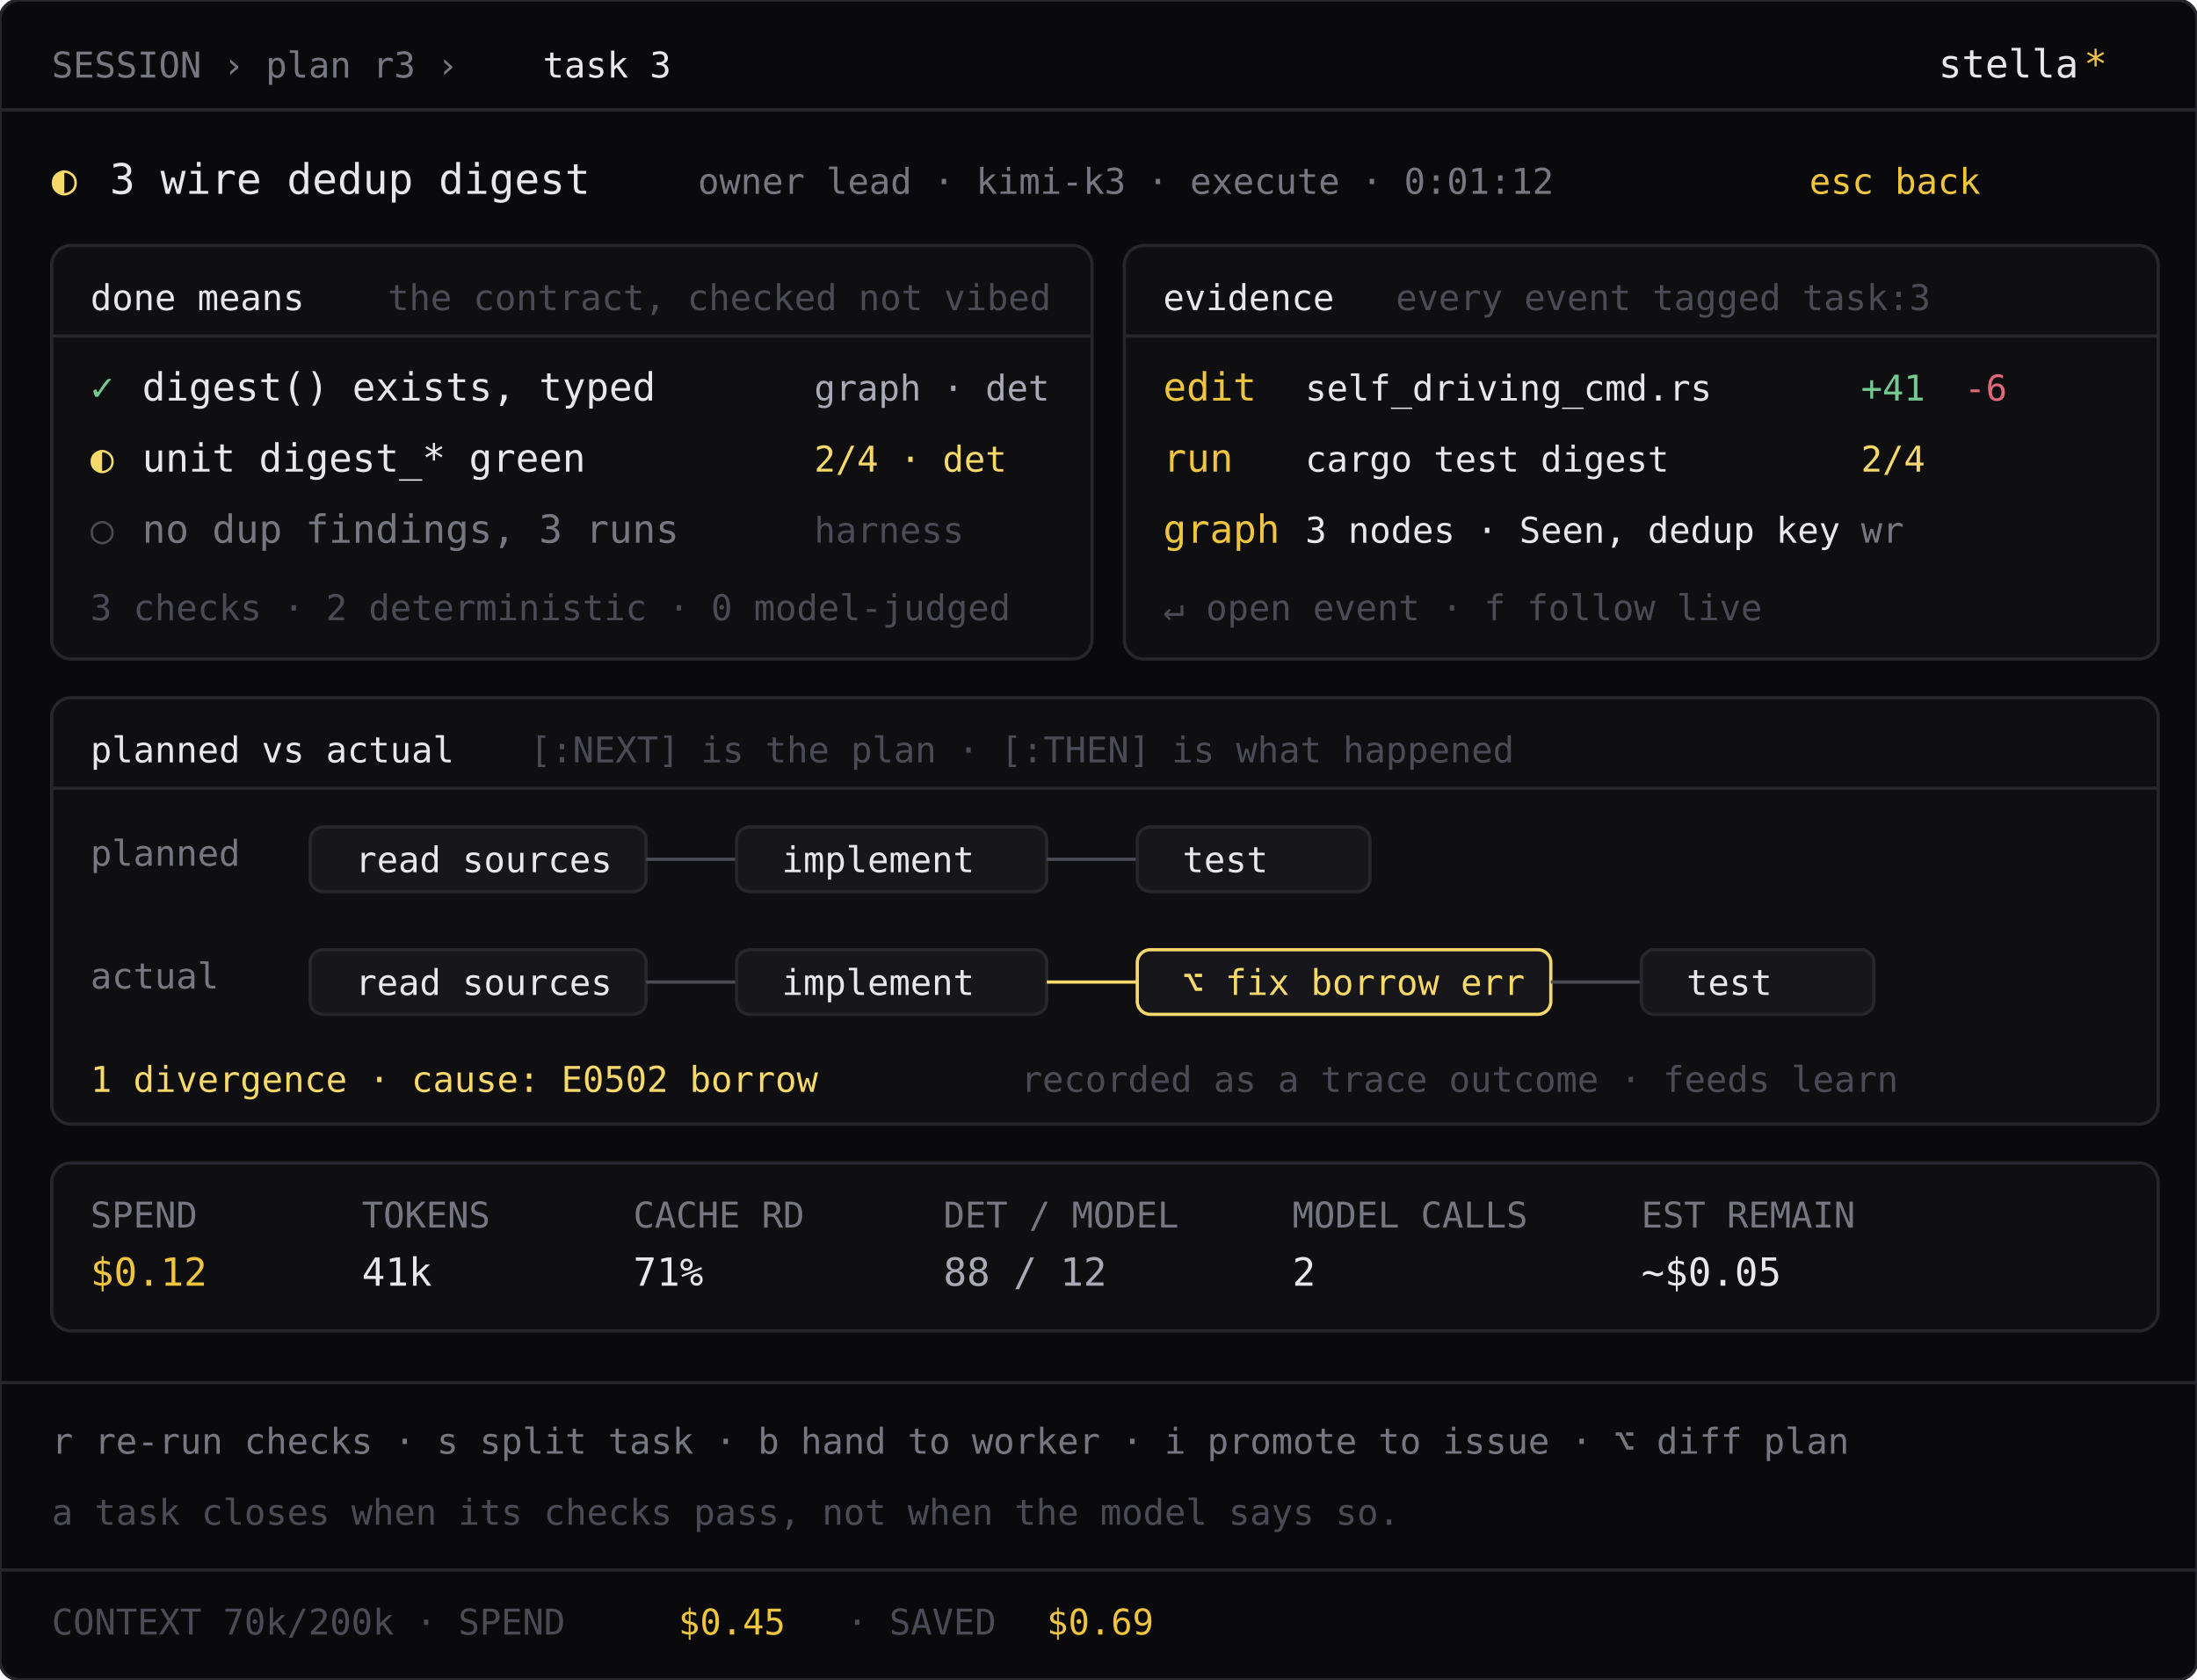
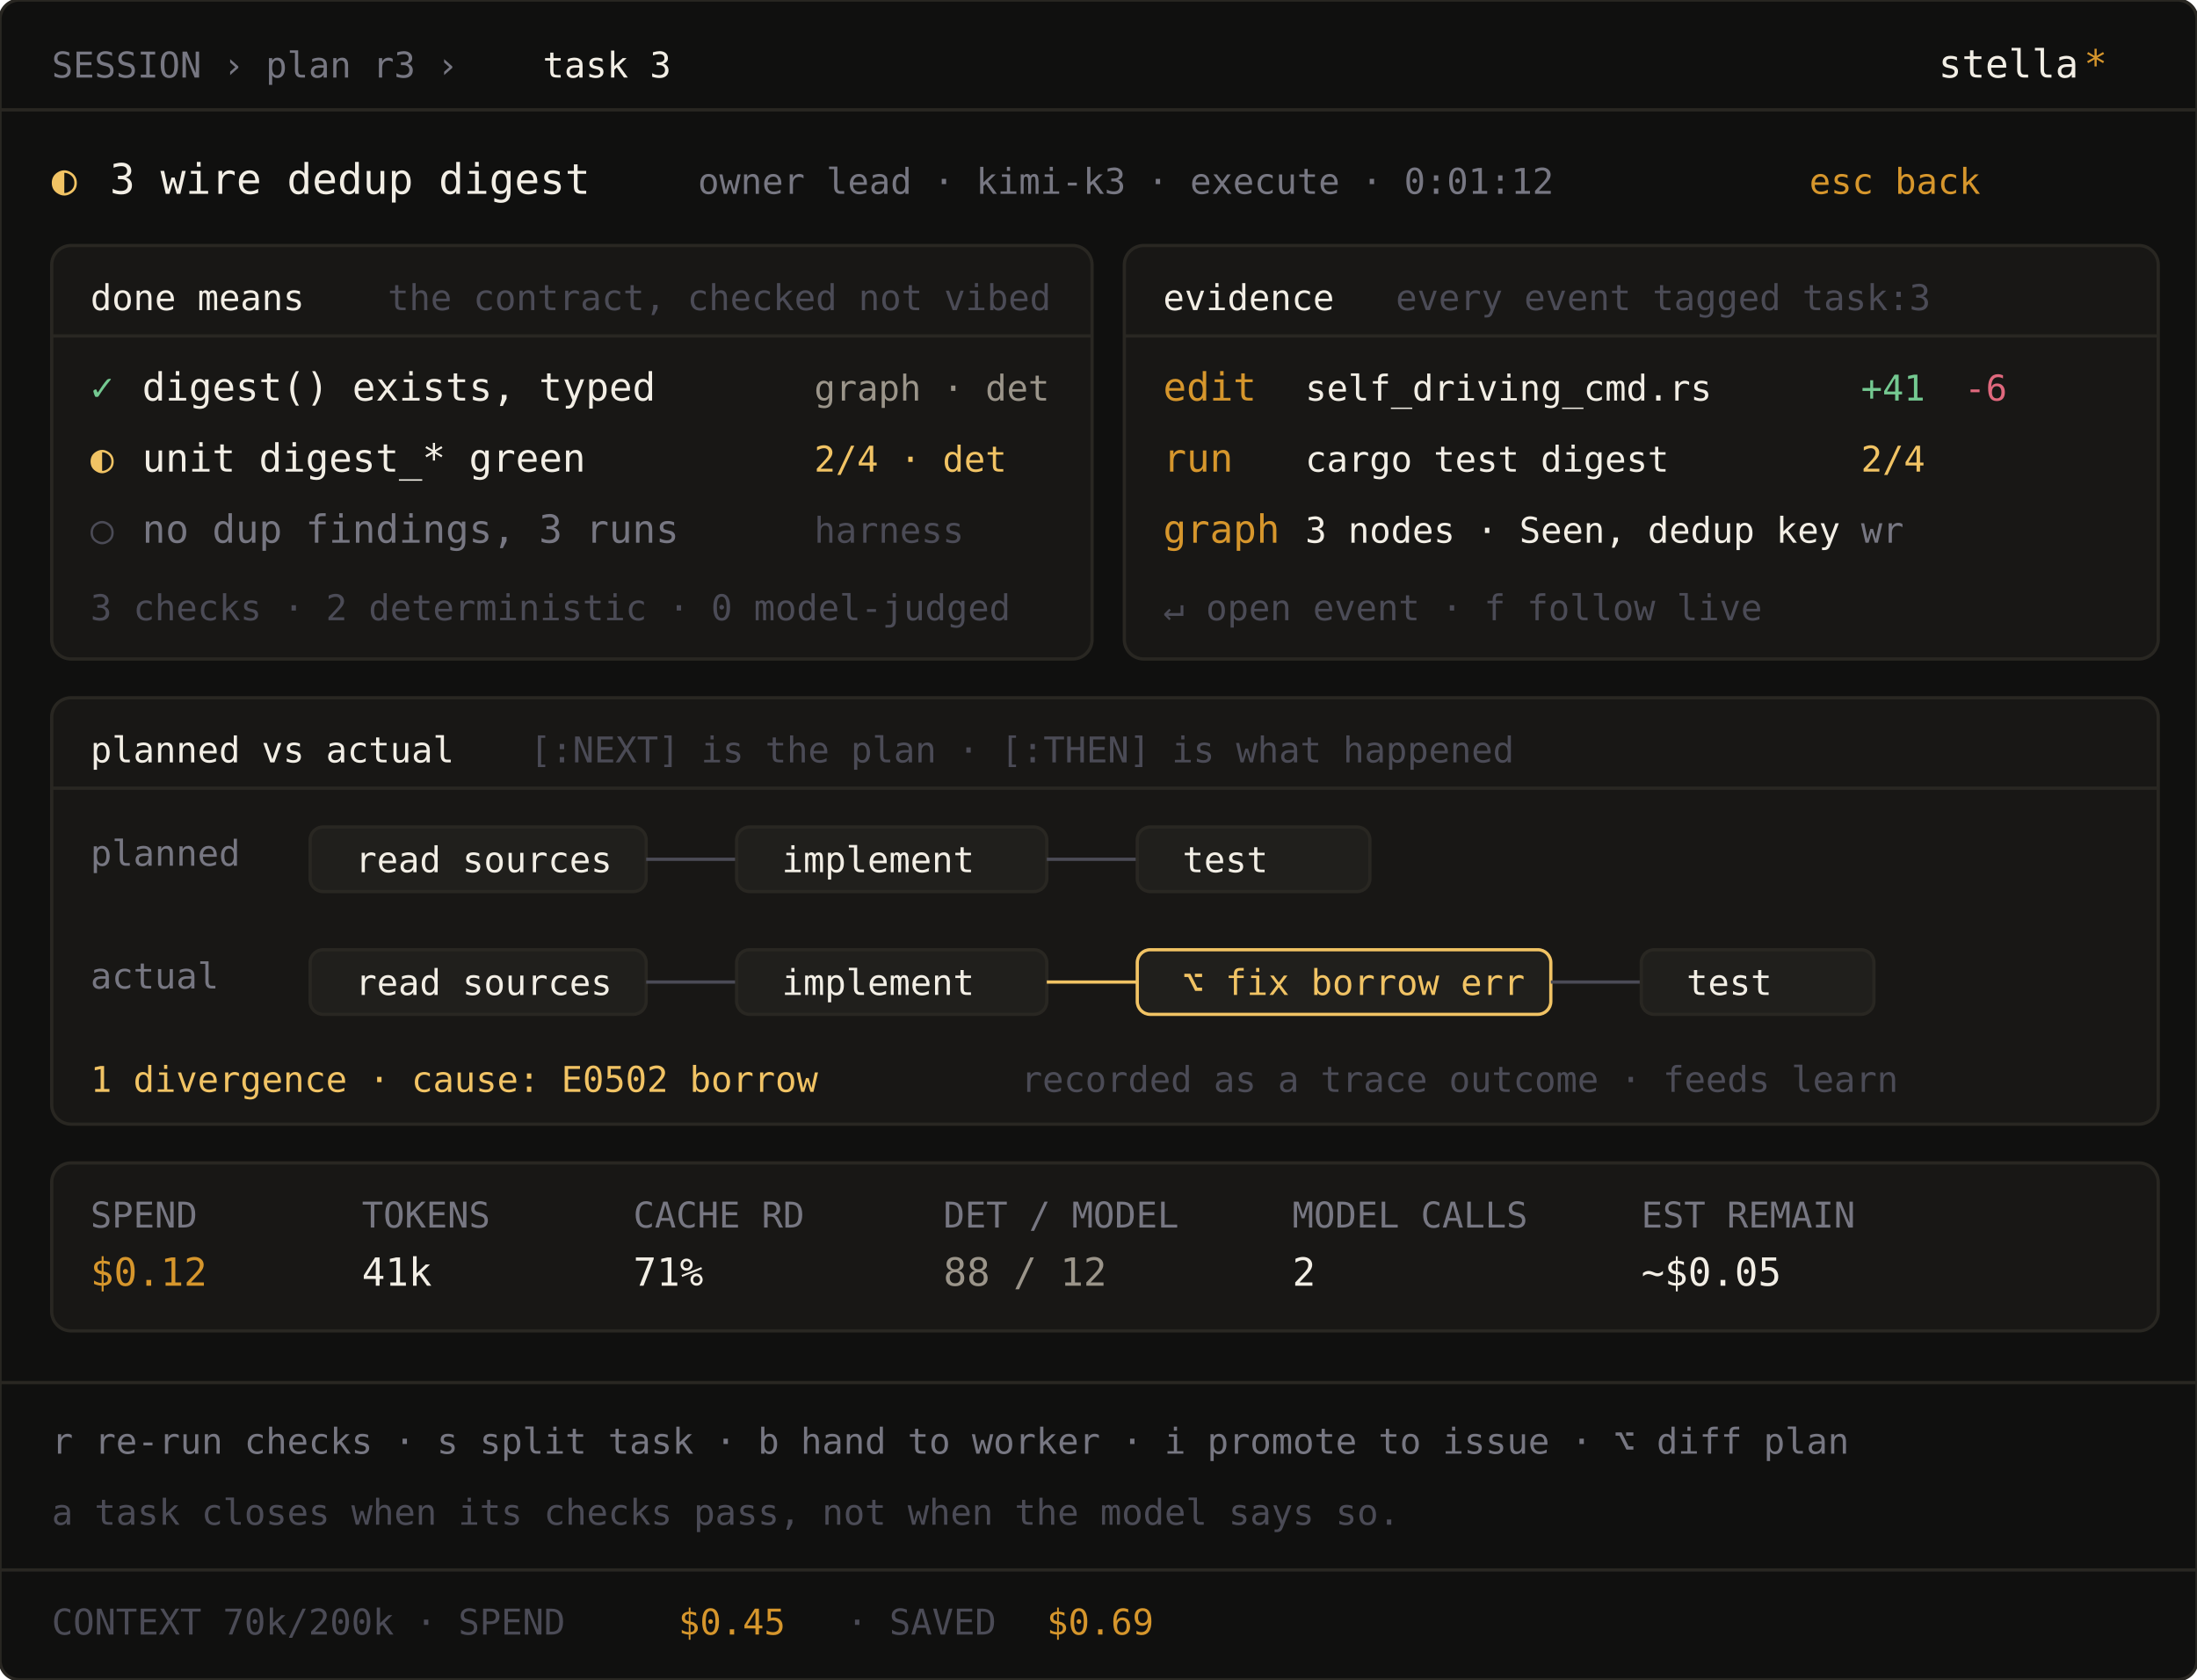
<svg xmlns="http://www.w3.org/2000/svg" viewBox="0 0 680 520" width="680" height="520" font-family="DejaVu Sans Mono, JetBrains Mono, monospace">
-   <rect x="0" y="0" width="680" height="520" rx="6" fill="#0A0A0C" stroke="#26262C" stroke-width="1" />
+   <rect x="0" y="0" width="680" height="520" rx="6" fill="#10100F" stroke="#292722" stroke-width="1" />
  <text x="16" y="24" font-size="11" fill="#777782">SESSION › plan r3 ›</text>
-   <text x="168" y="24" font-size="11" fill="#E8E8EC">task 3</text>
-   <text x="600" y="24" font-size="12" fill="#E8E8EC" font-weight="500">stella</text>
-   <text x="645" y="24" font-size="12" fill="#EFC53F" font-weight="500">*</text>
-   <line x1="0" y1="34" x2="680" y2="34" stroke="#26262C" stroke-width="1" />
-   <text x="16" y="60" font-size="13" fill="#F7D96B">◐</text>
-   <text x="34" y="60" font-size="13" fill="#E8E8EC" font-weight="500">3 wire dedup digest</text>
+   <text x="168" y="24" font-size="11" fill="#F2EEE5">task 3</text>
+   <text x="600" y="24" font-size="12" fill="#F2EEE5" font-weight="500">stella</text>
+   <text x="645" y="24" font-size="12" fill="#D6962C" font-weight="500">*</text>
+   <line x1="0" y1="34" x2="680" y2="34" stroke="#292722" stroke-width="1" />
+   <text x="16" y="60" font-size="13" fill="#F1C364">◐</text>
+   <text x="34" y="60" font-size="13" fill="#F2EEE5" font-weight="500">3 wire dedup digest</text>
  <text x="216" y="60" font-size="11" fill="#777782">owner lead · kimi-k3 · execute · 0:01:12</text>
-   <text x="560" y="60" font-size="11" fill="#EFC53F">esc back</text>
-   <rect x="16" y="76" width="322" height="128" rx="6" fill="#0F0F12" stroke="#26262C" stroke-width="1" />
-   <text x="28" y="96" font-size="11" fill="#E8E8EC" font-weight="500">done means</text>
+   <text x="560" y="60" font-size="11" fill="#D6962C">esc back</text>
+   <rect x="16" y="76" width="322" height="128" rx="6" fill="#181715" stroke="#292722" stroke-width="1" />
+   <text x="28" y="96" font-size="11" fill="#F2EEE5" font-weight="500">done means</text>
  <text x="120" y="96" font-size="11" fill="#4B4B56">the contract, checked not vibed</text>
-   <line x1="16" y1="104" x2="338" y2="104" stroke="#26262C" stroke-width="1" />
+   <line x1="16" y1="104" x2="338" y2="104" stroke="#292722" stroke-width="1" />
  <text x="28" y="124" font-size="12" fill="#74C991">✓</text>
-   <text x="44" y="124" font-size="12" fill="#E8E8EC">digest() exists, typed</text>
-   <text x="252" y="124" font-size="11" fill="#A9AAB5">graph · det</text>
-   <text x="28" y="146" font-size="12" fill="#F7D96B">◐</text>
-   <text x="44" y="146" font-size="12" fill="#E8E8EC">unit digest_* green</text>
-   <text x="252" y="146" font-size="11" fill="#F7D96B">2/4 · det</text>
+   <text x="44" y="124" font-size="12" fill="#F2EEE5">digest() exists, typed</text>
+   <text x="252" y="124" font-size="11" fill="#9B958A">graph · det</text>
+   <text x="28" y="146" font-size="12" fill="#F1C364">◐</text>
+   <text x="44" y="146" font-size="12" fill="#F2EEE5">unit digest_* green</text>
+   <text x="252" y="146" font-size="11" fill="#F1C364">2/4 · det</text>
  <text x="28" y="168" font-size="12" fill="#4B4B56">○</text>
  <text x="44" y="168" font-size="12" fill="#777782">no dup findings, 3 runs</text>
  <text x="252" y="168" font-size="11" fill="#4B4B56">harness</text>
  <text x="28" y="192" font-size="11" fill="#4B4B56">3 checks · 2 deterministic · 0 model-judged</text>
-   <rect x="348" y="76" width="320" height="128" rx="6" fill="#0F0F12" stroke="#26262C" stroke-width="1" />
-   <text x="360" y="96" font-size="11" fill="#E8E8EC" font-weight="500">evidence</text>
+   <rect x="348" y="76" width="320" height="128" rx="6" fill="#181715" stroke="#292722" stroke-width="1" />
+   <text x="360" y="96" font-size="11" fill="#F2EEE5" font-weight="500">evidence</text>
  <text x="432" y="96" font-size="11" fill="#4B4B56">every event tagged task:3</text>
-   <line x1="348" y1="104" x2="668" y2="104" stroke="#26262C" stroke-width="1" />
-   <text x="360" y="124" font-size="12" fill="#EFC53F">edit</text>
-   <text x="404" y="124" font-size="11" fill="#E8E8EC">self_driving_cmd.rs</text>
+   <line x1="348" y1="104" x2="668" y2="104" stroke="#292722" stroke-width="1" />
+   <text x="360" y="124" font-size="12" fill="#D6962C">edit</text>
+   <text x="404" y="124" font-size="11" fill="#F2EEE5">self_driving_cmd.rs</text>
  <text x="576" y="124" font-size="11" fill="#74C991">+41</text>
-   <text x="608" y="124" font-size="11" fill="#E0687A">-6</text>
-   <text x="360" y="146" font-size="12" fill="#EFC53F">run</text>
-   <text x="404" y="146" font-size="11" fill="#E8E8EC">cargo test digest</text>
-   <text x="576" y="146" font-size="11" fill="#F7D96B">2/4</text>
-   <text x="360" y="168" font-size="12" fill="#EFC53F">graph</text>
-   <text x="404" y="168" font-size="11" fill="#E8E8EC">3 nodes · Seen, dedup key</text>
+   <text x="608" y="124" font-size="11" fill="#E0687D">-6</text>
+   <text x="360" y="146" font-size="12" fill="#D6962C">run</text>
+   <text x="404" y="146" font-size="11" fill="#F2EEE5">cargo test digest</text>
+   <text x="576" y="146" font-size="11" fill="#F1C364">2/4</text>
+   <text x="360" y="168" font-size="12" fill="#D6962C">graph</text>
+   <text x="404" y="168" font-size="11" fill="#F2EEE5">3 nodes · Seen, dedup key</text>
  <text x="576" y="168" font-size="11" fill="#777782">wr</text>
  <text x="360" y="192" font-size="11" fill="#4B4B56">↵ open event · f follow live</text>
-   <rect x="16" y="216" width="652" height="132" rx="6" fill="#0F0F12" stroke="#26262C" stroke-width="1" />
-   <text x="28" y="236" font-size="11" fill="#E8E8EC" font-weight="500">planned vs actual</text>
+   <rect x="16" y="216" width="652" height="132" rx="6" fill="#181715" stroke="#292722" stroke-width="1" />
+   <text x="28" y="236" font-size="11" fill="#F2EEE5" font-weight="500">planned vs actual</text>
  <text x="164" y="236" font-size="11" fill="#4B4B56">[:NEXT] is the plan · [:THEN] is what happened</text>
-   <line x1="16" y1="244" x2="668" y2="244" stroke="#26262C" stroke-width="1" />
+   <line x1="16" y1="244" x2="668" y2="244" stroke="#292722" stroke-width="1" />
  <text x="28" y="268" font-size="11" fill="#777782">planned</text>
-   <rect x="96" y="256" width="104" height="20" rx="4" fill="#17171B" stroke="#26262C" stroke-width="1" />
-   <text x="110" y="270" font-size="11" fill="#E8E8EC">read sources</text>
+   <rect x="96" y="256" width="104" height="20" rx="4" fill="#201F1C" stroke="#292722" stroke-width="1" />
+   <text x="110" y="270" font-size="11" fill="#F2EEE5">read sources</text>
  <line x1="200" y1="266" x2="228" y2="266" stroke="#4B4B56" stroke-width="1" />
-   <rect x="228" y="256" width="96" height="20" rx="4" fill="#17171B" stroke="#26262C" stroke-width="1" />
-   <text x="242" y="270" font-size="11" fill="#E8E8EC">implement</text>
+   <rect x="228" y="256" width="96" height="20" rx="4" fill="#201F1C" stroke="#292722" stroke-width="1" />
+   <text x="242" y="270" font-size="11" fill="#F2EEE5">implement</text>
  <line x1="324" y1="266" x2="352" y2="266" stroke="#4B4B56" stroke-width="1" />
-   <rect x="352" y="256" width="72" height="20" rx="4" fill="#17171B" stroke="#26262C" stroke-width="1" />
-   <text x="366" y="270" font-size="11" fill="#E8E8EC">test</text>
+   <rect x="352" y="256" width="72" height="20" rx="4" fill="#201F1C" stroke="#292722" stroke-width="1" />
+   <text x="366" y="270" font-size="11" fill="#F2EEE5">test</text>
  <text x="28" y="306" font-size="11" fill="#777782">actual</text>
-   <rect x="96" y="294" width="104" height="20" rx="4" fill="#17171B" stroke="#26262C" stroke-width="1" />
-   <text x="110" y="308" font-size="11" fill="#E8E8EC">read sources</text>
+   <rect x="96" y="294" width="104" height="20" rx="4" fill="#201F1C" stroke="#292722" stroke-width="1" />
+   <text x="110" y="308" font-size="11" fill="#F2EEE5">read sources</text>
  <line x1="200" y1="304" x2="228" y2="304" stroke="#4B4B56" stroke-width="1" />
-   <rect x="228" y="294" width="96" height="20" rx="4" fill="#17171B" stroke="#26262C" stroke-width="1" />
-   <text x="242" y="308" font-size="11" fill="#E8E8EC">implement</text>
-   <line x1="324" y1="304" x2="352" y2="304" stroke="#F7D96B" stroke-width="1" />
-   <rect x="352" y="294" width="128" height="20" rx="4" fill="#17171B" stroke="#F7D96B" stroke-width="1" />
-   <text x="366" y="308" font-size="11" fill="#F7D96B">⌥ fix borrow err</text>
+   <rect x="228" y="294" width="96" height="20" rx="4" fill="#201F1C" stroke="#292722" stroke-width="1" />
+   <text x="242" y="308" font-size="11" fill="#F2EEE5">implement</text>
+   <line x1="324" y1="304" x2="352" y2="304" stroke="#F1C364" stroke-width="1" />
+   <rect x="352" y="294" width="128" height="20" rx="4" fill="#201F1C" stroke="#F1C364" stroke-width="1" />
+   <text x="366" y="308" font-size="11" fill="#F1C364">⌥ fix borrow err</text>
  <line x1="480" y1="304" x2="508" y2="304" stroke="#4B4B56" stroke-width="1" />
-   <rect x="508" y="294" width="72" height="20" rx="4" fill="#17171B" stroke="#26262C" stroke-width="1" />
-   <text x="522" y="308" font-size="11" fill="#E8E8EC">test</text>
-   <text x="28" y="338" font-size="11" fill="#F7D96B">1 divergence · cause: E0502 borrow</text>
+   <rect x="508" y="294" width="72" height="20" rx="4" fill="#201F1C" stroke="#292722" stroke-width="1" />
+   <text x="522" y="308" font-size="11" fill="#F2EEE5">test</text>
+   <text x="28" y="338" font-size="11" fill="#F1C364">1 divergence · cause: E0502 borrow</text>
  <text x="316" y="338" font-size="11" fill="#4B4B56">recorded as a trace outcome · feeds learn</text>
-   <rect x="16" y="360" width="652" height="52" rx="6" fill="#0F0F12" stroke="#26262C" stroke-width="1" />
+   <rect x="16" y="360" width="652" height="52" rx="6" fill="#181715" stroke="#292722" stroke-width="1" />
  <text x="28" y="380" font-size="11" fill="#777782">SPEND</text>
-   <text x="28" y="398" font-size="12" fill="#EFC53F">$0.12</text>
+   <text x="28" y="398" font-size="12" fill="#D6962C">$0.12</text>
  <text x="112" y="380" font-size="11" fill="#777782">TOKENS</text>
-   <text x="112" y="398" font-size="12" fill="#E8E8EC">41k</text>
+   <text x="112" y="398" font-size="12" fill="#F2EEE5">41k</text>
  <text x="196" y="380" font-size="11" fill="#777782">CACHE RD</text>
-   <text x="196" y="398" font-size="12" fill="#E8E8EC">71%</text>
+   <text x="196" y="398" font-size="12" fill="#F2EEE5">71%</text>
  <text x="292" y="380" font-size="11" fill="#777782">DET / MODEL</text>
-   <text x="292" y="398" font-size="12" fill="#A9AAB5">88 / 12</text>
+   <text x="292" y="398" font-size="12" fill="#9B958A">88 / 12</text>
  <text x="400" y="380" font-size="11" fill="#777782">MODEL CALLS</text>
-   <text x="400" y="398" font-size="12" fill="#E8E8EC">2</text>
+   <text x="400" y="398" font-size="12" fill="#F2EEE5">2</text>
  <text x="508" y="380" font-size="11" fill="#777782">EST REMAIN</text>
-   <text x="508" y="398" font-size="12" fill="#E8E8EC">~$0.05</text>
-   <line x1="0" y1="428" x2="680" y2="428" stroke="#26262C" stroke-width="1" />
+   <text x="508" y="398" font-size="12" fill="#F2EEE5">~$0.05</text>
+   <line x1="0" y1="428" x2="680" y2="428" stroke="#292722" stroke-width="1" />
  <text x="16" y="450" font-size="11" fill="#777782">r re-run checks · s split task · b hand to worker · i promote to issue · ⌥ diff plan</text>
  <text x="16" y="472" font-size="11" fill="#4B4B56">a task closes when its checks pass, not when the model says so.</text>
-   <line x1="0" y1="486" x2="680" y2="486" stroke="#26262C" stroke-width="1" />
+   <line x1="0" y1="486" x2="680" y2="486" stroke="#292722" stroke-width="1" />
  <text x="16" y="506" font-size="11" fill="#4B4B56">CONTEXT 70k/200k · SPEND</text>
-   <text x="210" y="506" font-size="11" fill="#EFC53F">$0.45</text>
+   <text x="210" y="506" font-size="11" fill="#D6962C">$0.45</text>
  <text x="262" y="506" font-size="11" fill="#4B4B56">· SAVED</text>
-   <text x="324" y="506" font-size="11" fill="#EFC53F">$0.69</text>
+   <text x="324" y="506" font-size="11" fill="#D6962C">$0.69</text>
</svg>
